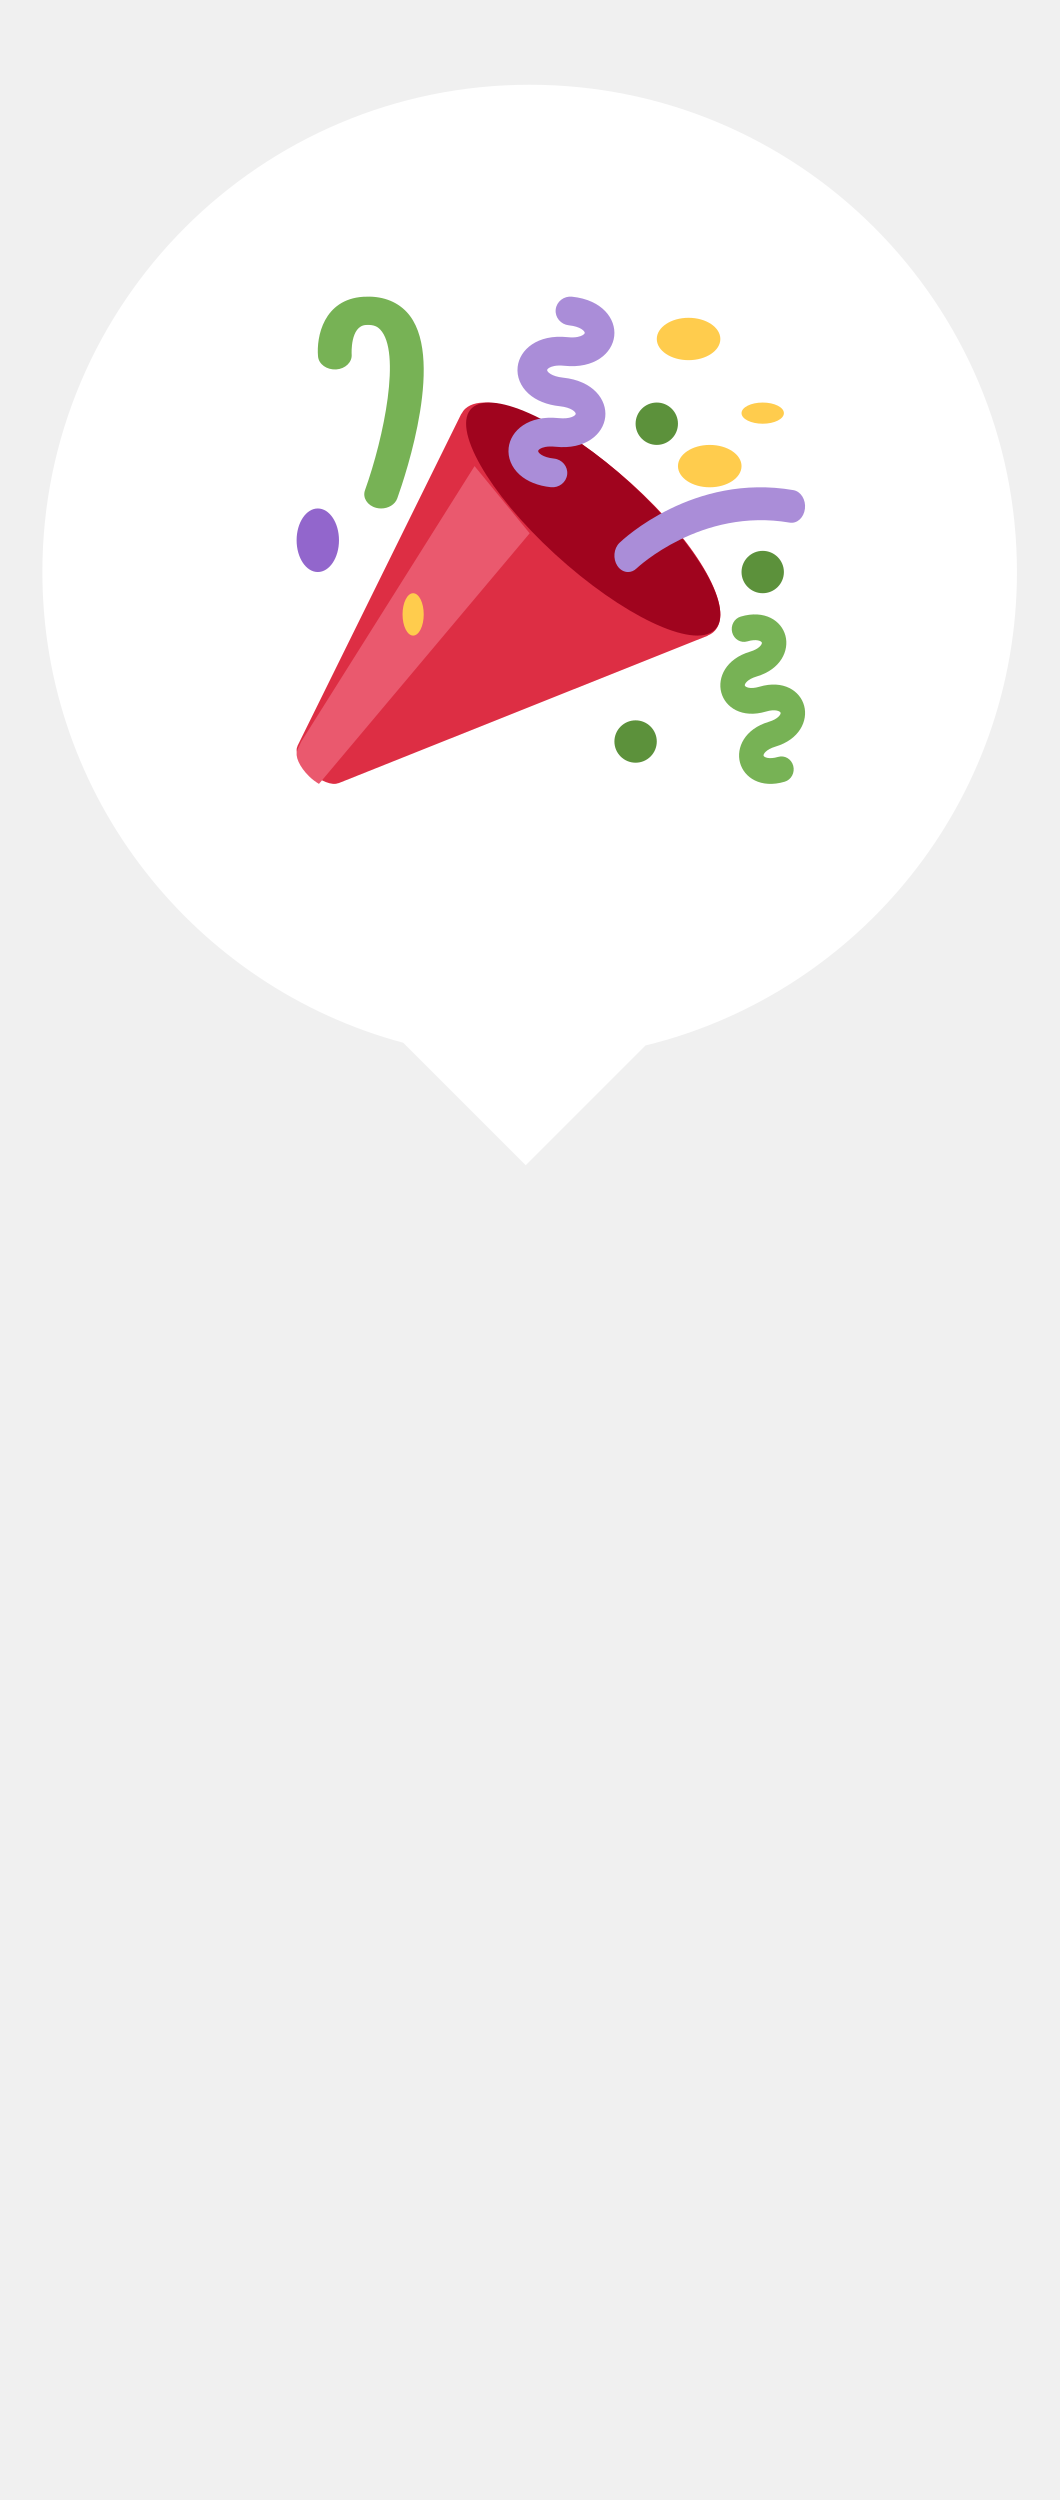
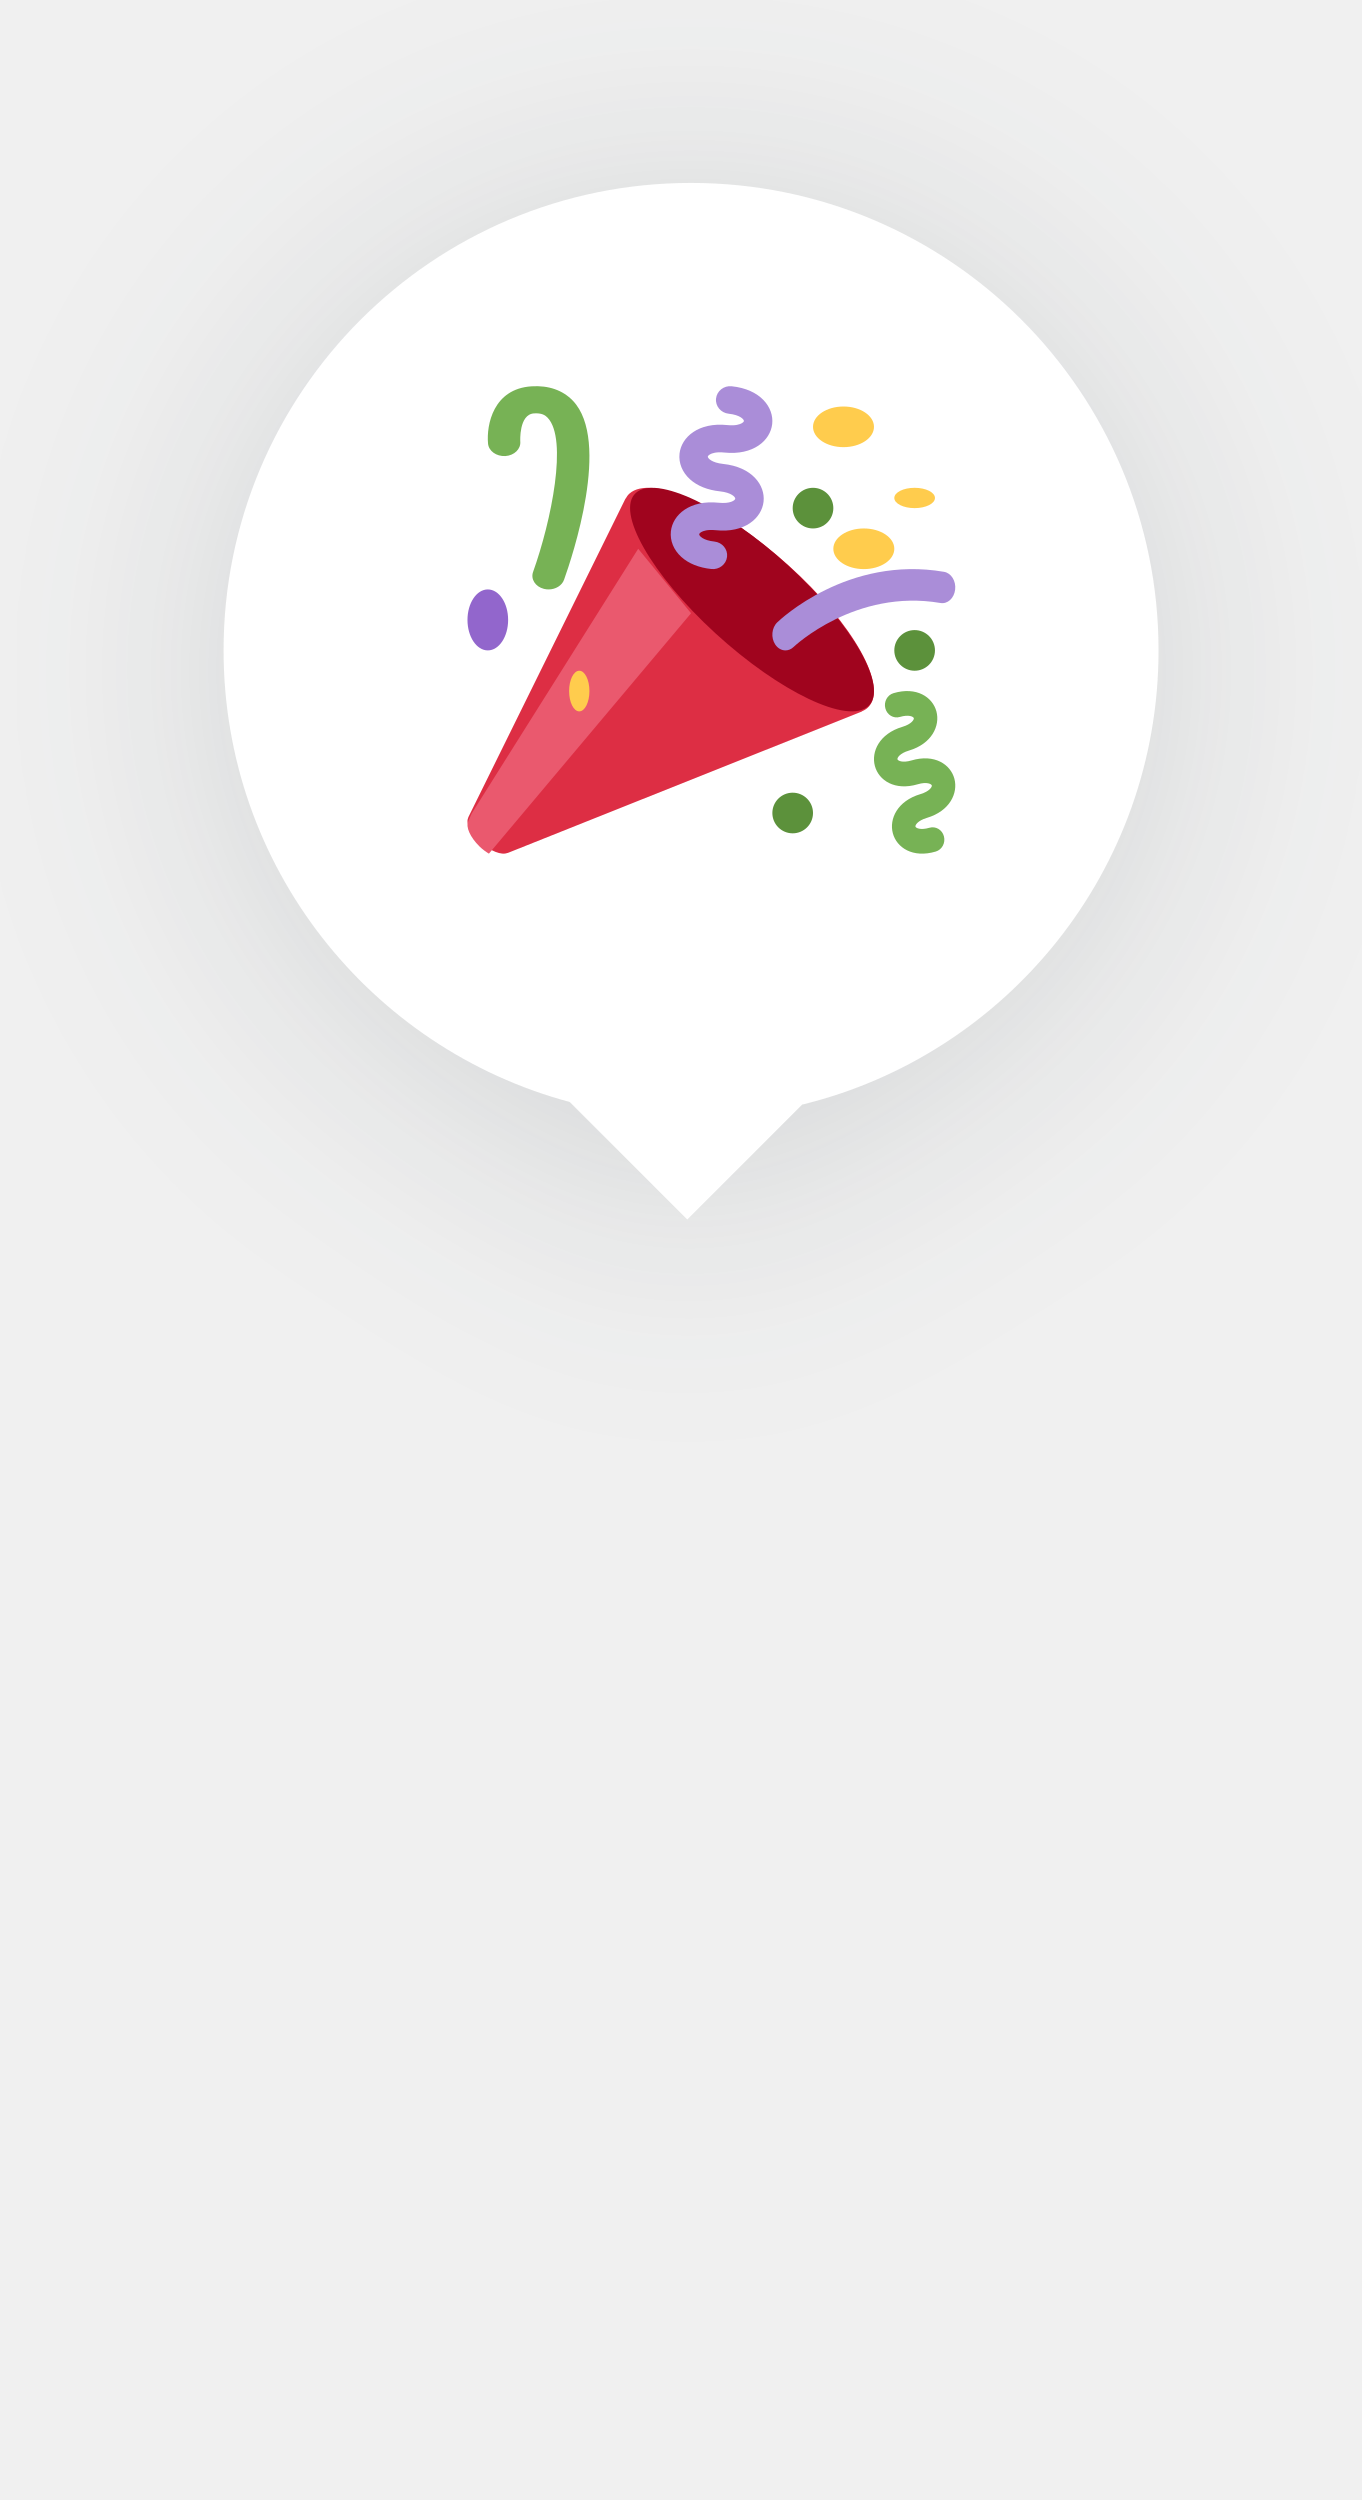
- <svg xmlns="http://www.w3.org/2000/svg" width="50" height="118" viewBox="0 0 50 118" fill="none">
-   <path fill-rule="evenodd" clip-rule="evenodd" d="M30.467 49.346C40.53 46.893 48 37.819 48 27C48 14.297 37.703 4 25 4C12.297 4 2 14.297 2 27C2 37.638 9.222 46.589 19.031 49.218L24.813 55L30.467 49.346Z" fill="white" />
-   <path d="M21.966 19.287C21.889 19.356 21.831 19.44 21.782 19.532L21.776 19.527L14.034 35.223L14.041 35.23C13.898 35.481 14.138 35.99 14.63 36.434C15.121 36.876 15.688 37.092 15.966 36.963L15.973 36.969L33.414 30.002L33.409 29.996C33.511 29.953 33.603 29.9 33.681 29.829C34.76 28.859 33.011 25.712 29.776 22.801C26.542 19.889 23.045 18.316 21.966 19.287Z" fill="#DD2E44" />
-   <path d="M22.399 22L14.215 35.009L14.032 35.411L14.039 35.418C13.903 35.674 14.13 36.194 14.594 36.647C14.744 36.794 14.9 36.906 15.055 37L25 25.172L22.399 22Z" fill="#EA596E" />
-   <path d="M29.805 22.846C32.964 25.743 34.717 28.831 33.72 29.744C32.724 30.657 29.356 29.05 26.195 26.155C23.036 23.258 21.283 20.17 22.279 19.256C23.276 18.343 26.645 19.95 29.805 22.846Z" fill="#A0041E" />
-   <path d="M26.514 22.85C26.374 22.959 26.192 23.016 26 22.996C25.392 22.932 24.881 22.727 24.523 22.403C24.144 22.06 23.957 21.6 24.008 21.138C24.098 20.328 24.935 19.585 26.363 19.735C26.918 19.793 27.166 19.62 27.174 19.537C27.184 19.454 26.98 19.234 26.425 19.175C25.817 19.111 25.306 18.906 24.948 18.582C24.569 18.239 24.381 17.779 24.433 17.317C24.524 16.508 25.361 15.764 26.788 15.914C27.192 15.957 27.405 15.875 27.495 15.823C27.568 15.78 27.597 15.739 27.6 15.716C27.608 15.634 27.407 15.413 26.85 15.355C26.466 15.314 26.187 14.98 26.229 14.606C26.271 14.233 26.615 13.963 27 14.004C28.427 14.153 29.082 15.052 28.992 15.862C28.901 16.672 28.065 17.414 26.637 17.265C26.232 17.222 26.02 17.304 25.93 17.356C25.858 17.399 25.828 17.44 25.825 17.463C25.816 17.546 26.019 17.766 26.575 17.825C28.002 17.974 28.657 18.872 28.567 19.683C28.476 20.492 27.639 21.236 26.213 21.086C25.808 21.044 25.595 21.124 25.504 21.177C25.432 21.219 25.404 21.261 25.401 21.284C25.392 21.366 25.594 21.587 26.15 21.645C26.534 21.686 26.813 22.02 26.771 22.393C26.75 22.58 26.653 22.741 26.514 22.85Z" fill="#AA8DD8" />
-   <path d="M34.959 29.104C36.099 28.766 36.884 29.301 37.072 30.003C37.259 30.705 36.853 31.593 35.715 31.93C35.27 32.061 35.137 32.285 35.155 32.357C35.175 32.428 35.4 32.546 35.844 32.414C36.983 32.077 37.769 32.612 37.956 33.314C38.144 34.016 37.738 34.903 36.599 35.241C36.154 35.373 36.021 35.597 36.04 35.668C36.059 35.739 36.285 35.856 36.728 35.726C37.035 35.635 37.355 35.823 37.441 36.146C37.527 36.469 37.348 36.805 37.04 36.896C35.903 37.234 35.116 36.7 34.928 35.997C34.74 35.295 35.146 34.408 36.286 34.07C36.73 33.938 36.864 33.715 36.845 33.643C36.825 33.572 36.601 33.453 36.157 33.585C35.017 33.923 34.232 33.389 34.044 32.686C33.856 31.984 34.262 31.097 35.402 30.759C35.845 30.628 35.979 30.403 35.96 30.332C35.94 30.26 35.716 30.142 35.272 30.274C34.964 30.365 34.646 30.177 34.56 29.853C34.473 29.53 34.652 29.195 34.959 29.104Z" fill="#77B255" />
-   <path d="M29.644 27C29.455 27 29.268 26.9 29.141 26.709C28.919 26.375 28.964 25.887 29.241 25.62C29.381 25.484 32.724 22.319 37.448 23.134C37.8 23.194 38.044 23.586 37.993 24.01C37.943 24.433 37.621 24.731 37.266 24.667C33.092 23.953 30.074 26.802 30.045 26.83C29.926 26.945 29.784 27 29.644 27Z" fill="#AA8DD8" />
-   <path d="M17.99 24C17.914 24 17.837 23.991 17.761 23.972C17.34 23.866 17.101 23.493 17.227 23.14C18.129 20.62 18.946 16.598 17.942 15.55C17.829 15.431 17.66 15.314 17.272 15.339C16.525 15.386 16.597 16.709 16.598 16.722C16.631 17.09 16.302 17.411 15.864 17.438C15.419 17.461 15.043 17.19 15.011 16.822C14.928 15.901 15.271 14.127 17.152 14.007C17.992 13.954 18.69 14.199 19.183 14.713C21.069 16.684 19.154 22.399 18.751 23.524C18.648 23.814 18.332 24 17.99 24Z" fill="#77B255" />
-   <path d="M32 20C32 20.552 31.552 21 31 21C30.448 21 30 20.552 30 20C30 19.448 30.448 19 31 19C31.552 19 32 19.448 32 20Z" fill="#5C913B" />
-   <path d="M16 25.5C16 26.328 15.552 27 15 27C14.448 27 14 26.328 14 25.5C14 24.672 14.448 24 15 24C15.552 24 16 24.672 16 25.5Z" fill="#9266CC" />
-   <path d="M37 27C37 27.552 36.552 28 36 28C35.448 28 35 27.552 35 27C35 26.448 35.448 26 36 26C36.552 26 37 26.448 37 27Z" fill="#5C913B" />
-   <path d="M31 35C31 35.552 30.552 36 30 36C29.448 36 29 35.552 29 35C29 34.448 29.448 34 30 34C30.552 34 31 34.448 31 35Z" fill="#5C913B" />
-   <path d="M34 16C34 16.552 33.328 17 32.5 17C31.672 17 31 16.552 31 16C31 15.448 31.672 15 32.5 15C33.328 15 34 15.448 34 16Z" fill="#FFCC4D" />
-   <path d="M37 19.5C37 19.776 36.552 20 36 20C35.448 20 35 19.776 35 19.5C35 19.224 35.448 19 36 19C36.552 19 37 19.224 37 19.5Z" fill="#FFCC4D" />
-   <path d="M35 22C35 22.552 34.328 23 33.5 23C32.672 23 32 22.552 32 22C32 21.448 32.672 21 33.5 21C34.328 21 35 21.448 35 22Z" fill="#FFCC4D" />
-   <path d="M20 29C20 29.552 19.776 30 19.5 30C19.224 30 19 29.552 19 29C19 28.448 19.224 28 19.5 28C19.776 28 20 28.448 20 29Z" fill="#FFCC4D" />
+ <svg xmlns="http://www.w3.org/2000/svg" width="67" height="123" viewBox="0 0 67 123" fill="none">
+   <g clip-path="url(#clip0)">
+     <g filter="url(#filter0_d)">
+       <path fill-rule="evenodd" clip-rule="evenodd" d="M39.467 54.346C49.53 51.893 57 42.819 57 32C57 19.297 46.703 9 34 9C21.297 9 11 19.297 11 32C11 42.638 18.222 51.589 28.031 54.218L33.813 60L39.467 54.346Z" fill="white" />
+     </g>
+     <path d="M30.966 24.287C30.889 24.356 30.831 24.44 30.782 24.532L30.776 24.527L23.034 40.223L23.041 40.23C22.898 40.481 23.138 40.99 23.63 41.434C24.122 41.876 24.688 42.092 24.966 41.963L24.973 41.969L42.414 35.002L42.409 34.996C42.511 34.953 42.603 34.9 42.681 34.83C43.76 33.859 42.011 30.712 38.776 27.801C35.542 24.889 32.045 23.316 30.966 24.287Z" fill="#DD2E44" />
+     <path d="M31.399 27L23.215 40.009L23.032 40.411L23.039 40.418C22.904 40.674 23.13 41.194 23.593 41.647C23.744 41.794 23.901 41.906 24.055 42L34 30.172L31.399 27Z" fill="#EA596E" />
+     <path d="M38.805 27.846C41.964 30.743 43.717 33.831 42.72 34.744C41.724 35.657 38.356 34.05 35.195 31.155C32.036 28.258 30.283 25.17 31.279 24.256C32.276 23.343 35.645 24.95 38.805 27.846Z" fill="#A0041E" />
+     <path d="M35.514 27.85C35.374 27.959 35.192 28.016 35 27.996C34.392 27.932 33.881 27.727 33.523 27.403C33.144 27.06 32.957 26.6 33.008 26.138C33.098 25.328 33.935 24.585 35.363 24.735C35.918 24.793 36.166 24.62 36.174 24.537C36.184 24.454 35.98 24.234 35.425 24.175C34.817 24.111 34.306 23.906 33.948 23.582C33.569 23.239 33.382 22.779 33.433 22.317C33.524 21.508 34.361 20.764 35.788 20.914C36.192 20.956 36.405 20.875 36.495 20.823C36.568 20.78 36.597 20.739 36.6 20.716C36.608 20.634 36.407 20.413 35.85 20.355C35.466 20.314 35.187 19.98 35.229 19.606C35.271 19.233 35.615 18.963 36 19.004C37.427 19.153 38.082 20.052 37.992 20.862C37.901 21.672 37.065 22.414 35.637 22.265C35.232 22.222 35.02 22.304 34.93 22.356C34.858 22.399 34.828 22.44 34.825 22.463C34.816 22.546 35.019 22.766 35.575 22.825C37.002 22.974 37.657 23.872 37.567 24.683C37.476 25.492 36.639 26.236 35.213 26.086C34.808 26.044 34.595 26.124 34.504 26.177C34.432 26.219 34.404 26.261 34.401 26.284C34.392 26.366 34.594 26.587 35.15 26.645C35.534 26.686 35.813 27.02 35.771 27.393C35.75 27.58 35.653 27.741 35.514 27.85Z" fill="#AA8DD8" />
+     <path d="M43.959 34.104C45.099 33.766 45.884 34.301 46.072 35.003C46.259 35.705 45.853 36.593 44.715 36.93C44.27 37.061 44.137 37.285 44.155 37.357C44.175 37.428 44.4 37.546 44.844 37.414C45.983 37.077 46.769 37.612 46.956 38.314C47.144 39.016 46.738 39.903 45.599 40.241C45.154 40.373 45.021 40.597 45.04 40.668C45.059 40.739 45.285 40.856 45.728 40.726C46.035 40.635 46.355 40.823 46.441 41.146C46.527 41.469 46.348 41.805 46.04 41.896C44.903 42.234 44.116 41.7 43.928 40.997C43.74 40.295 44.146 39.408 45.286 39.07C45.73 38.938 45.864 38.715 45.845 38.643C45.825 38.572 45.601 38.453 45.157 38.585C44.017 38.923 43.232 38.389 43.044 37.686C42.856 36.984 43.262 36.097 44.402 35.759C44.845 35.628 44.979 35.403 44.96 35.333C44.94 35.26 44.716 35.142 44.272 35.274C43.964 35.365 43.646 35.177 43.56 34.853C43.473 34.531 43.652 34.195 43.959 34.104Z" fill="#77B255" />
+     <path d="M38.644 32C38.455 32 38.268 31.9 38.141 31.709C37.919 31.375 37.964 30.887 38.241 30.62C38.381 30.484 41.724 27.319 46.448 28.134C46.8 28.194 47.044 28.586 46.993 29.01C46.943 29.433 46.621 29.731 46.266 29.667C42.092 28.953 39.074 31.802 39.045 31.83C38.926 31.945 38.784 32 38.644 32Z" fill="#AA8DD8" />
+     <path d="M26.99 29C26.914 29 26.837 28.991 26.761 28.972C26.34 28.866 26.101 28.493 26.227 28.14C27.129 25.62 27.946 21.598 26.942 20.55C26.829 20.431 26.66 20.314 26.272 20.339C25.525 20.387 25.597 21.709 25.598 21.722C25.631 22.09 25.302 22.411 24.864 22.438C24.419 22.461 24.043 22.19 24.011 21.822C23.928 20.901 24.27 19.127 26.152 19.007C26.992 18.954 27.69 19.199 28.183 19.713C30.069 21.684 28.154 27.399 27.751 28.524C27.648 28.814 27.332 29 26.99 29Z" fill="#77B255" />
+     <path d="M41 25C41 25.552 40.552 26 40 26C39.448 26 39 25.552 39 25C39 24.448 39.448 24 40 24C40.552 24 41 24.448 41 25Z" fill="#5C913B" />
+     <path d="M25 30.5C25 31.328 24.552 32 24 32C23.448 32 23 31.328 23 30.5C23 29.672 23.448 29 24 29C24.552 29 25 29.672 25 30.5Z" fill="#9266CC" />
+     <path d="M46 32C46 32.552 45.552 33 45 33C44.448 33 44 32.552 44 32C44 31.448 44.448 31 45 31C45.552 31 46 31.448 46 32Z" fill="#5C913B" />
+     <path d="M40 40C40 40.552 39.552 41 39 41C38.448 41 38 40.552 38 40C38 39.448 38.448 39 39 39C39.552 39 40 39.448 40 40Z" fill="#5C913B" />
+     <path d="M43 21C43 21.552 42.328 22 41.5 22C40.672 22 40 21.552 40 21C40 20.448 40.672 20 41.5 20C42.328 20 43 20.448 43 21Z" fill="#FFCC4D" />
+     <path d="M46 24.5C46 24.776 45.552 25 45 25C44.448 25 44 24.776 44 24.5C44 24.224 44.448 24 45 24C45.552 24 46 24.224 46 24.5Z" fill="#FFCC4D" />
+     <path d="M44 27C44 27.552 43.328 28 42.5 28C41.672 28 41 27.552 41 27C41 26.448 41.672 26 42.5 26C43.328 26 44 26.448 44 27Z" fill="#FFCC4D" />
+     <path d="M29 34C29 34.552 28.776 35 28.5 35C28.224 35 28 34.552 28 34C28 33.448 28.224 33 28.5 33C28.776 33 29 33.448 29 34Z" fill="#FFCC4D" />
+   </g>
+   <defs>
+     <filter id="filter0_d" x="-2" y="-3" width="72" height="77" filterUnits="userSpaceOnUse" color-interpolation-filters="sRGB">
+       <feFlood flood-opacity="0" result="BackgroundImageFix" />
+       <feColorMatrix in="SourceAlpha" type="matrix" values="0 0 0 0 0 0 0 0 0 0 0 0 0 0 0 0 0 0 127 0" />
+       <feOffset dy="1" />
+       <feGaussianBlur stdDeviation="6.5" />
+       <feColorMatrix type="matrix" values="0 0 0 0 0.15 0 0 0 0 0.207 0 0 0 0 0.231 0 0 0 0.15 0" />
+       <feBlend mode="normal" in2="BackgroundImageFix" result="effect1_dropShadow" />
+       <feBlend mode="normal" in="SourceGraphic" in2="effect1_dropShadow" result="shape" />
+     </filter>
+     <clipPath id="clip0">
+       <rect width="67" height="123" fill="white" />
+     </clipPath>
+   </defs>
</svg>
